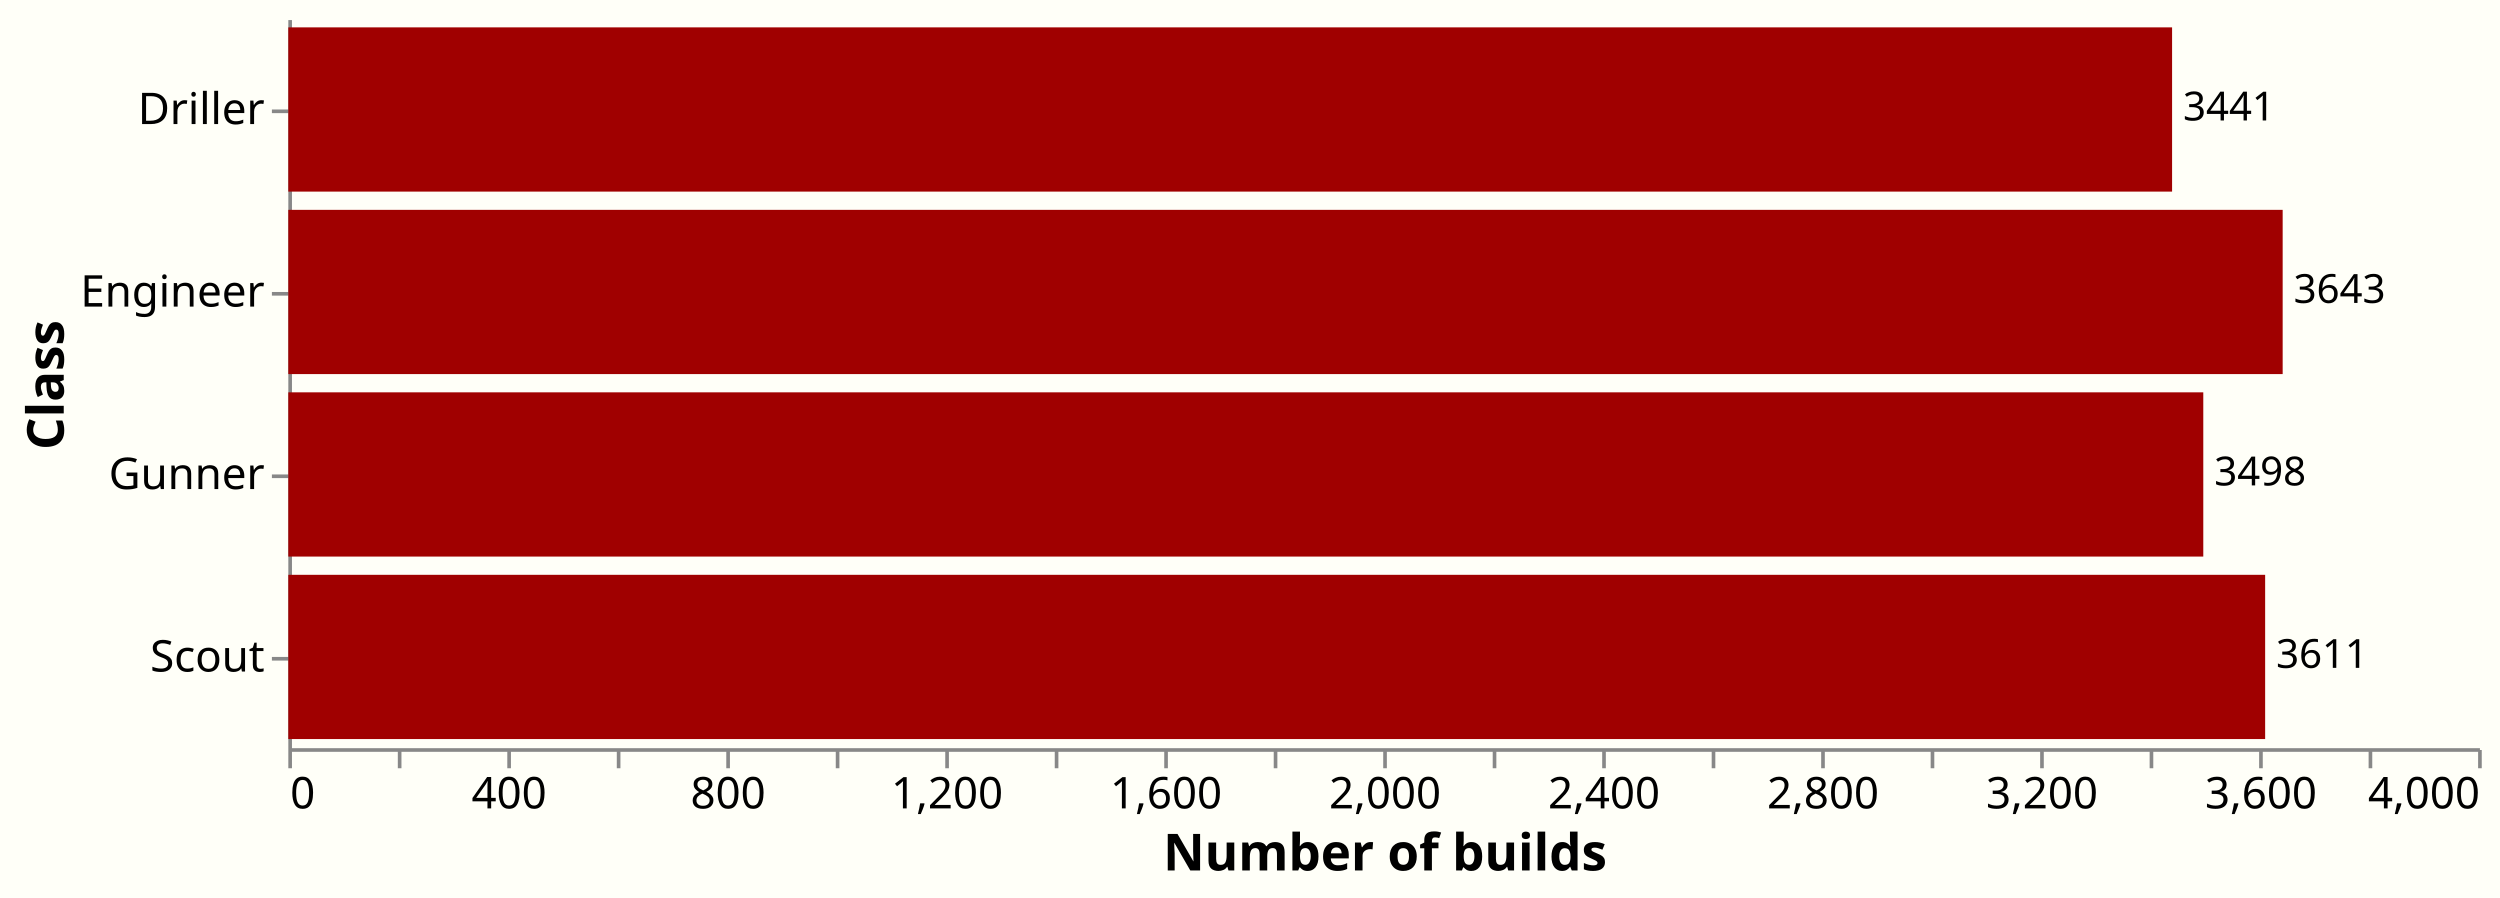
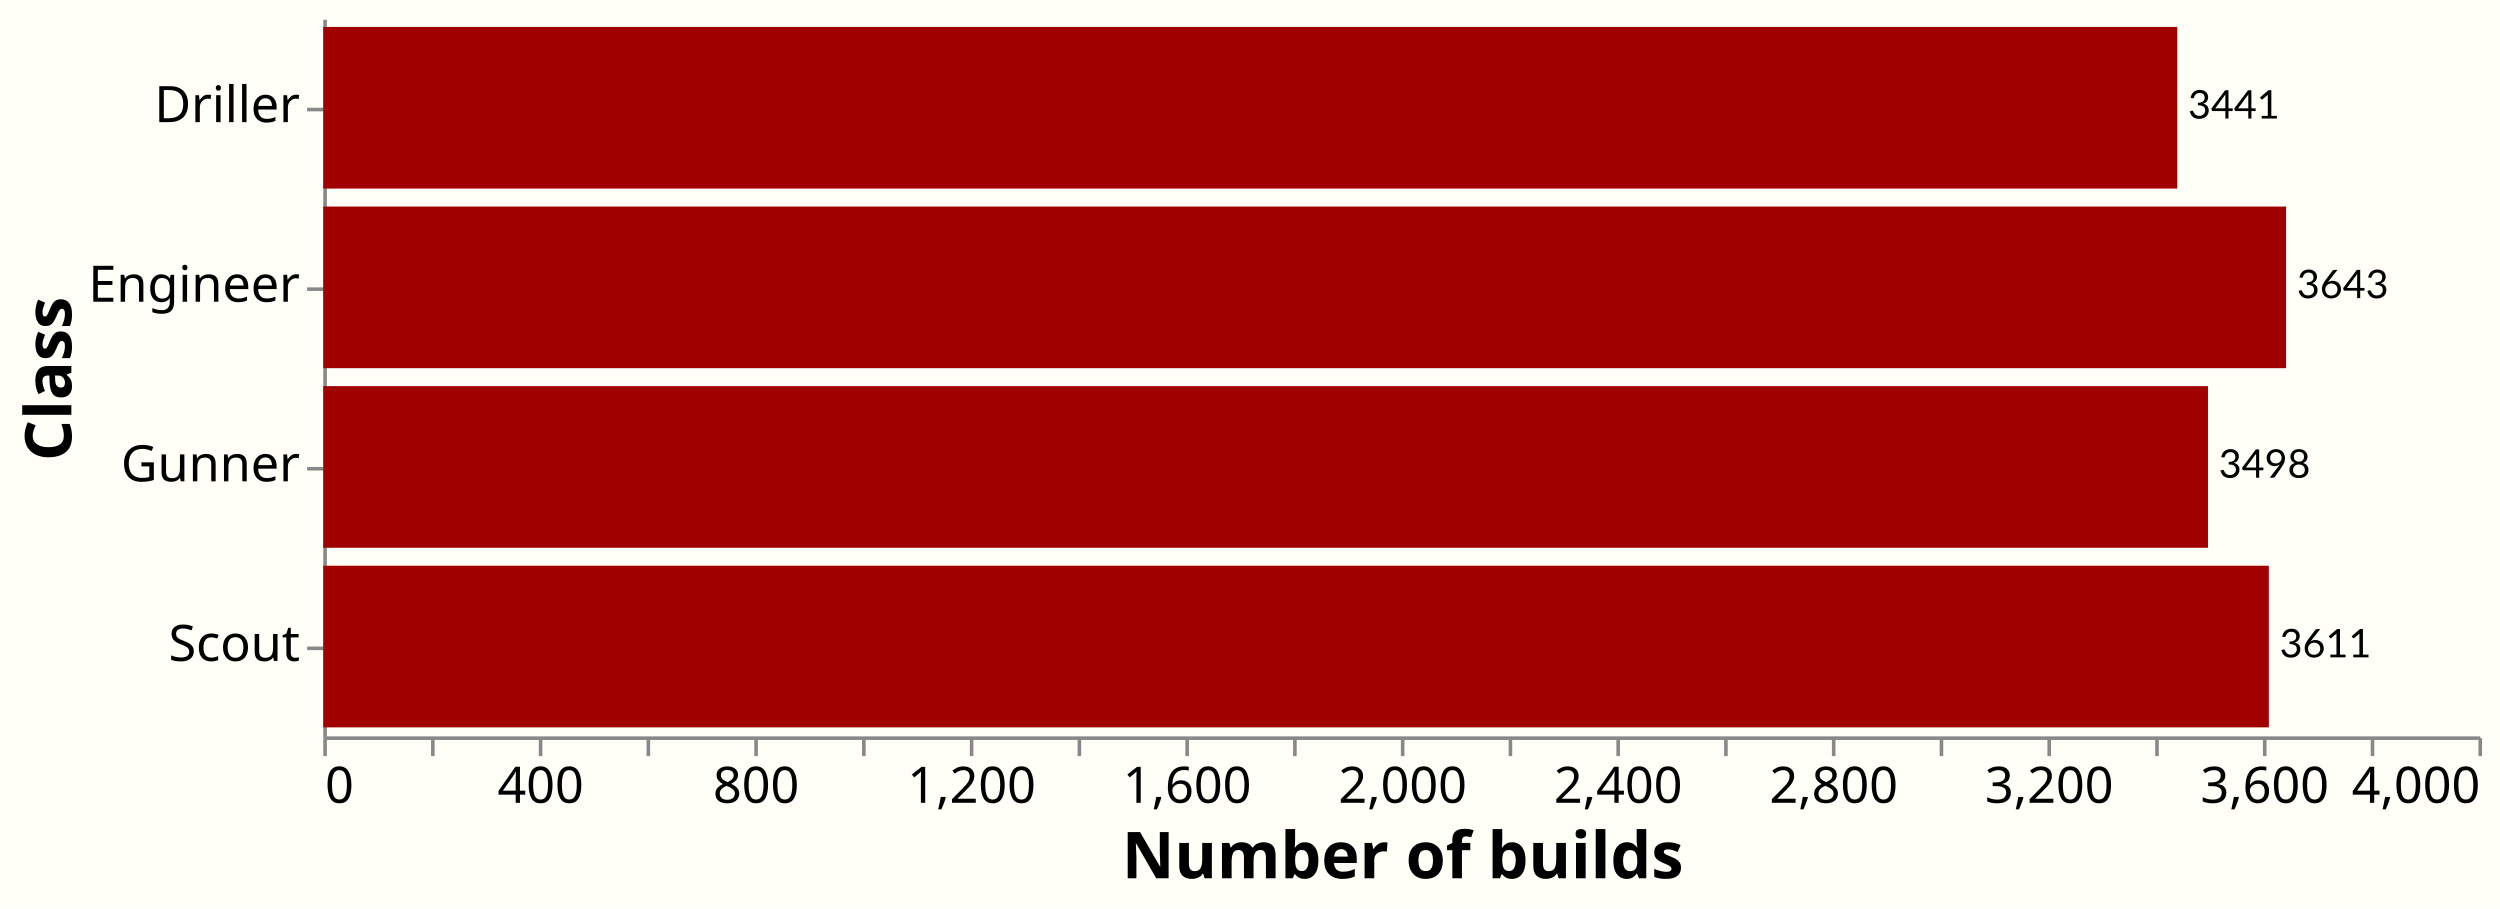
- <svg xmlns="http://www.w3.org/2000/svg" version="1.1" class="marks" width="685" height="246" viewBox="0 0 685 246">
-   <rect width="685" height="246" fill="#fffff8" />
-   <g fill="none" stroke-miterlimit="10" transform="translate(79,5)">
+ <svg xmlns="http://www.w3.org/2000/svg" version="1.1" class="marks" width="696" height="253" viewBox="0 0 696 253">
+   <rect width="696" height="253" fill="#fffff8" />
+   <g fill="none" stroke-miterlimit="10" transform="translate(90,5)">
    <g class="mark-group role-frame root" role="graphics-object" aria-roledescription="group mark container">
      <g transform="translate(0,0)">
        <path class="background" aria-hidden="true" d="M0,0h600v200h-600Z" />
        <g>
          <g class="mark-group role-axis" role="graphics-symbol" aria-roledescription="axis" aria-label="X-axis titled 'Number of builds' for a linear scale with values from 0 to 4,000">
            <g transform="translate(0.5,200.5)">
              <path class="background" aria-hidden="true" d="M0,0h0v0h0Z" pointer-events="none" />
              <g>
                <g class="mark-rule role-axis-tick" pointer-events="none">
                  <line transform="translate(0,0)" x2="0" y2="5" stroke="#888" stroke-width="1" opacity="1" />
                  <line transform="translate(30,0)" x2="0" y2="5" stroke="#888" stroke-width="1" opacity="1" />
                  <line transform="translate(60,0)" x2="0" y2="5" stroke="#888" stroke-width="1" opacity="1" />
                  <line transform="translate(90,0)" x2="0" y2="5" stroke="#888" stroke-width="1" opacity="1" />
                  <line transform="translate(120,0)" x2="0" y2="5" stroke="#888" stroke-width="1" opacity="1" />
                  <line transform="translate(150,0)" x2="0" y2="5" stroke="#888" stroke-width="1" opacity="1" />
                  <line transform="translate(180,0)" x2="0" y2="5" stroke="#888" stroke-width="1" opacity="1" />
                  <line transform="translate(210,0)" x2="0" y2="5" stroke="#888" stroke-width="1" opacity="1" />
                  <line transform="translate(240,0)" x2="0" y2="5" stroke="#888" stroke-width="1" opacity="1" />
                  <line transform="translate(270,0)" x2="0" y2="5" stroke="#888" stroke-width="1" opacity="1" />
                  <line transform="translate(300,0)" x2="0" y2="5" stroke="#888" stroke-width="1" opacity="1" />
                  <line transform="translate(330,0)" x2="0" y2="5" stroke="#888" stroke-width="1" opacity="1" />
                  <line transform="translate(360,0)" x2="0" y2="5" stroke="#888" stroke-width="1" opacity="1" />
                  <line transform="translate(390,0)" x2="0" y2="5" stroke="#888" stroke-width="1" opacity="1" />
                  <line transform="translate(420,0)" x2="0" y2="5" stroke="#888" stroke-width="1" opacity="1" />
                  <line transform="translate(450,0)" x2="0" y2="5" stroke="#888" stroke-width="1" opacity="1" />
                  <line transform="translate(480,0)" x2="0" y2="5" stroke="#888" stroke-width="1" opacity="1" />
                  <line transform="translate(510,0)" x2="0" y2="5" stroke="#888" stroke-width="1" opacity="1" />
                  <line transform="translate(540,0)" x2="0" y2="5" stroke="#888" stroke-width="1" opacity="1" />
                  <line transform="translate(570,0)" x2="0" y2="5" stroke="#888" stroke-width="1" opacity="1" />
                  <line transform="translate(600,0)" x2="0" y2="5" stroke="#888" stroke-width="1" opacity="1" />
                </g>
                <g class="mark-text role-axis-label" pointer-events="none">
-                   <text text-anchor="start" transform="translate(0,16)" font-family="sans-serif" font-size="12px" fill="#000" opacity="1">0</text>
-                   <text text-anchor="middle" transform="translate(30,16)" font-family="sans-serif" font-size="12px" fill="#000" opacity="0">200</text>
-                   <text text-anchor="middle" transform="translate(60,16)" font-family="sans-serif" font-size="12px" fill="#000" opacity="1">400</text>
-                   <text text-anchor="middle" transform="translate(90,16)" font-family="sans-serif" font-size="12px" fill="#000" opacity="0">600</text>
-                   <text text-anchor="middle" transform="translate(120,16)" font-family="sans-serif" font-size="12px" fill="#000" opacity="1">800</text>
-                   <text text-anchor="middle" transform="translate(150,16)" font-family="sans-serif" font-size="12px" fill="#000" opacity="0">1,000</text>
-                   <text text-anchor="middle" transform="translate(180,16)" font-family="sans-serif" font-size="12px" fill="#000" opacity="1">1,200</text>
-                   <text text-anchor="middle" transform="translate(210,16)" font-family="sans-serif" font-size="12px" fill="#000" opacity="0">1,400</text>
-                   <text text-anchor="middle" transform="translate(240,16)" font-family="sans-serif" font-size="12px" fill="#000" opacity="1">1,600</text>
-                   <text text-anchor="middle" transform="translate(270,16)" font-family="sans-serif" font-size="12px" fill="#000" opacity="0">1,800</text>
-                   <text text-anchor="middle" transform="translate(300,16)" font-family="sans-serif" font-size="12px" fill="#000" opacity="1">2,000</text>
-                   <text text-anchor="middle" transform="translate(330,16)" font-family="sans-serif" font-size="12px" fill="#000" opacity="0">2,200</text>
-                   <text text-anchor="middle" transform="translate(360,16)" font-family="sans-serif" font-size="12px" fill="#000" opacity="1">2,400</text>
-                   <text text-anchor="middle" transform="translate(390,16)" font-family="sans-serif" font-size="12px" fill="#000" opacity="0">2,600</text>
-                   <text text-anchor="middle" transform="translate(420,16)" font-family="sans-serif" font-size="12px" fill="#000" opacity="1">2,800</text>
-                   <text text-anchor="middle" transform="translate(450,16)" font-family="sans-serif" font-size="12px" fill="#000" opacity="0">3,000</text>
-                   <text text-anchor="middle" transform="translate(480,16)" font-family="sans-serif" font-size="12px" fill="#000" opacity="1">3,200</text>
-                   <text text-anchor="middle" transform="translate(510,16)" font-family="sans-serif" font-size="12px" fill="#000" opacity="0">3,400</text>
-                   <text text-anchor="middle" transform="translate(540,16)" font-family="sans-serif" font-size="12px" fill="#000" opacity="1">3,600</text>
-                   <text text-anchor="middle" transform="translate(570,16)" font-family="sans-serif" font-size="12px" fill="#000" opacity="0">3,800</text>
-                   <text text-anchor="end" transform="translate(600,16)" font-family="sans-serif" font-size="12px" fill="#000" opacity="1">4,000</text>
+                   <text text-anchor="start" transform="translate(0,18)" font-family="Vollkorn" font-size="14px" fill="#000" opacity="1">0</text>
+                   <text text-anchor="middle" transform="translate(30,18)" font-family="Vollkorn" font-size="14px" fill="#000" opacity="0">200</text>
+                   <text text-anchor="middle" transform="translate(60,18)" font-family="Vollkorn" font-size="14px" fill="#000" opacity="1">400</text>
+                   <text text-anchor="middle" transform="translate(90,18)" font-family="Vollkorn" font-size="14px" fill="#000" opacity="0">600</text>
+                   <text text-anchor="middle" transform="translate(120,18)" font-family="Vollkorn" font-size="14px" fill="#000" opacity="1">800</text>
+                   <text text-anchor="middle" transform="translate(150,18)" font-family="Vollkorn" font-size="14px" fill="#000" opacity="0">1,000</text>
+                   <text text-anchor="middle" transform="translate(180,18)" font-family="Vollkorn" font-size="14px" fill="#000" opacity="1">1,200</text>
+                   <text text-anchor="middle" transform="translate(210,18)" font-family="Vollkorn" font-size="14px" fill="#000" opacity="0">1,400</text>
+                   <text text-anchor="middle" transform="translate(240,18)" font-family="Vollkorn" font-size="14px" fill="#000" opacity="1">1,600</text>
+                   <text text-anchor="middle" transform="translate(270,18)" font-family="Vollkorn" font-size="14px" fill="#000" opacity="0">1,800</text>
+                   <text text-anchor="middle" transform="translate(300,18)" font-family="Vollkorn" font-size="14px" fill="#000" opacity="1">2,000</text>
+                   <text text-anchor="middle" transform="translate(330,18)" font-family="Vollkorn" font-size="14px" fill="#000" opacity="0">2,200</text>
+                   <text text-anchor="middle" transform="translate(360,18)" font-family="Vollkorn" font-size="14px" fill="#000" opacity="1">2,400</text>
+                   <text text-anchor="middle" transform="translate(390,18)" font-family="Vollkorn" font-size="14px" fill="#000" opacity="0">2,600</text>
+                   <text text-anchor="middle" transform="translate(420,18)" font-family="Vollkorn" font-size="14px" fill="#000" opacity="1">2,800</text>
+                   <text text-anchor="middle" transform="translate(450,18)" font-family="Vollkorn" font-size="14px" fill="#000" opacity="0">3,000</text>
+                   <text text-anchor="middle" transform="translate(480,18)" font-family="Vollkorn" font-size="14px" fill="#000" opacity="1">3,200</text>
+                   <text text-anchor="middle" transform="translate(510,18)" font-family="Vollkorn" font-size="14px" fill="#000" opacity="0">3,400</text>
+                   <text text-anchor="middle" transform="translate(540,18)" font-family="Vollkorn" font-size="14px" fill="#000" opacity="1">3,600</text>
+                   <text text-anchor="middle" transform="translate(570,18)" font-family="Vollkorn" font-size="14px" fill="#000" opacity="0">3,800</text>
+                   <text text-anchor="end" transform="translate(600,18)" font-family="Vollkorn" font-size="14px" fill="#000" opacity="1">4,000</text>
                </g>
                <g class="mark-rule role-axis-domain" pointer-events="none">
                  <line transform="translate(0,0)" x2="600" y2="0" stroke="#888" stroke-width="1" opacity="1" />
                </g>
                <g class="mark-text role-axis-title" pointer-events="none">
-                   <text text-anchor="middle" transform="translate(300,33)" font-family="sans-serif" font-size="14px" font-weight="bold" fill="#000" opacity="1">Number of builds</text>
+                   <text text-anchor="middle" transform="translate(300,39)" font-family="Vollkorn" font-size="18px" font-weight="bold" fill="#000" opacity="1">Number of builds</text>
                </g>
              </g>
              <path class="foreground" aria-hidden="true" d="" pointer-events="none" display="none" />
            </g>
          </g>
          <g class="mark-group role-axis" role="graphics-symbol" aria-roledescription="axis" aria-label="Y-axis titled 'Class' for a discrete scale with 4 values: Driller, Engineer, Gunner, Scout">
            <g transform="translate(0.5,0.5)">
              <path class="background" aria-hidden="true" d="M0,0h0v0h0Z" pointer-events="none" />
              <g>
                <g class="mark-rule role-axis-tick" pointer-events="none">
                  <line transform="translate(0,25)" x2="-5" y2="0" stroke="#888" stroke-width="1" opacity="1" />
                  <line transform="translate(0,75)" x2="-5" y2="0" stroke="#888" stroke-width="1" opacity="1" />
                  <line transform="translate(0,125)" x2="-5" y2="0" stroke="#888" stroke-width="1" opacity="1" />
                  <line transform="translate(0,175)" x2="-5" y2="0" stroke="#888" stroke-width="1" opacity="1" />
                </g>
                <g class="mark-text role-axis-label" pointer-events="none">
-                   <text text-anchor="end" transform="translate(-7,28.5)" font-family="sans-serif" font-size="12px" fill="#000" opacity="1">Driller</text>
-                   <text text-anchor="end" transform="translate(-7,78.5)" font-family="sans-serif" font-size="12px" fill="#000" opacity="1">Engineer</text>
-                   <text text-anchor="end" transform="translate(-7,128.5)" font-family="sans-serif" font-size="12px" fill="#000" opacity="1">Gunner</text>
-                   <text text-anchor="end" transform="translate(-7,178.5)" font-family="sans-serif" font-size="12px" fill="#000" opacity="1">Scout</text>
+                   <text text-anchor="end" transform="translate(-7,28.5)" font-family="Vollkorn" font-size="14px" fill="#000" opacity="1">Driller</text>
+                   <text text-anchor="end" transform="translate(-7,78.5)" font-family="Vollkorn" font-size="14px" fill="#000" opacity="1">Engineer</text>
+                   <text text-anchor="end" transform="translate(-7,128.5)" font-family="Vollkorn" font-size="14px" fill="#000" opacity="1">Gunner</text>
+                   <text text-anchor="end" transform="translate(-7,178.5)" font-family="Vollkorn" font-size="14px" fill="#000" opacity="1">Scout</text>
                </g>
                <g class="mark-rule role-axis-domain" pointer-events="none">
                  <line transform="translate(0,0)" x2="0" y2="200" stroke="#888" stroke-width="1" opacity="1" />
                </g>
                <g class="mark-text role-axis-title" pointer-events="none">
-                   <text text-anchor="middle" transform="translate(-59.03516,100) rotate(-90) translate(0,-3)" font-family="sans-serif" font-size="14px" font-weight="bold" fill="#000" opacity="1">Class</text>
+                   <text text-anchor="middle" transform="translate(-66.63591,100) rotate(-90) translate(0,-4)" font-family="Vollkorn" font-size="18px" font-weight="bold" fill="#000" opacity="1">Class</text>
                </g>
              </g>
              <path class="foreground" aria-hidden="true" d="" pointer-events="none" display="none" />
            </g>
          </g>
          <g class="mark-rect role-mark layer_0_marks" role="graphics-object" aria-roledescription="rect mark container">
            <path aria-label="Number of builds: 3643; Class: Engineer" role="graphics-symbol" aria-roledescription="bar" d="M0,52.5h546.45v45h-546.45Z" fill="#a00000" />
            <path aria-label="Number of builds: 3611; Class: Scout" role="graphics-symbol" aria-roledescription="bar" d="M0,152.5h541.65v45h-541.65Z" fill="#a00000" />
            <path aria-label="Number of builds: 3498; Class: Gunner" role="graphics-symbol" aria-roledescription="bar" d="M0,102.5h524.7v45h-524.7Z" fill="#a00000" />
            <path aria-label="Number of builds: 3441; Class: Driller" role="graphics-symbol" aria-roledescription="bar" d="M0,2.5h516.15v45h-516.15Z" fill="#a00000" />
          </g>
          <g class="mark-text role-mark layer_1_marks" role="graphics-object" aria-roledescription="text mark container">
-             <text aria-label="Number of builds: 3643; Class: Engineer" role="graphics-symbol" aria-roledescription="text mark" text-anchor="start" transform="translate(549.45,78)" font-family="sans-serif" font-size="11px" fill="black">3643</text>
-             <text aria-label="Number of builds: 3611; Class: Scout" role="graphics-symbol" aria-roledescription="text mark" text-anchor="start" transform="translate(544.65,178)" font-family="sans-serif" font-size="11px" fill="black">3611</text>
-             <text aria-label="Number of builds: 3498; Class: Gunner" role="graphics-symbol" aria-roledescription="text mark" text-anchor="start" transform="translate(527.7,128)" font-family="sans-serif" font-size="11px" fill="black">3498</text>
-             <text aria-label="Number of builds: 3441; Class: Driller" role="graphics-symbol" aria-roledescription="text mark" text-anchor="start" transform="translate(519.15,28)" font-family="sans-serif" font-size="11px" fill="black">3441</text>
+             <text aria-label="Number of builds: 3643; Class: Engineer" role="graphics-symbol" aria-roledescription="text mark" text-anchor="start" transform="translate(549.45,78)" font-family="Lato" font-size="11px" fill="black">3643</text>
+             <text aria-label="Number of builds: 3611; Class: Scout" role="graphics-symbol" aria-roledescription="text mark" text-anchor="start" transform="translate(544.65,178)" font-family="Lato" font-size="11px" fill="black">3611</text>
+             <text aria-label="Number of builds: 3498; Class: Gunner" role="graphics-symbol" aria-roledescription="text mark" text-anchor="start" transform="translate(527.7,128)" font-family="Lato" font-size="11px" fill="black">3498</text>
+             <text aria-label="Number of builds: 3441; Class: Driller" role="graphics-symbol" aria-roledescription="text mark" text-anchor="start" transform="translate(519.15,28)" font-family="Lato" font-size="11px" fill="black">3441</text>
          </g>
        </g>
        <path class="foreground" aria-hidden="true" d="" display="none" />
      </g>
    </g>
  </g>
</svg>
